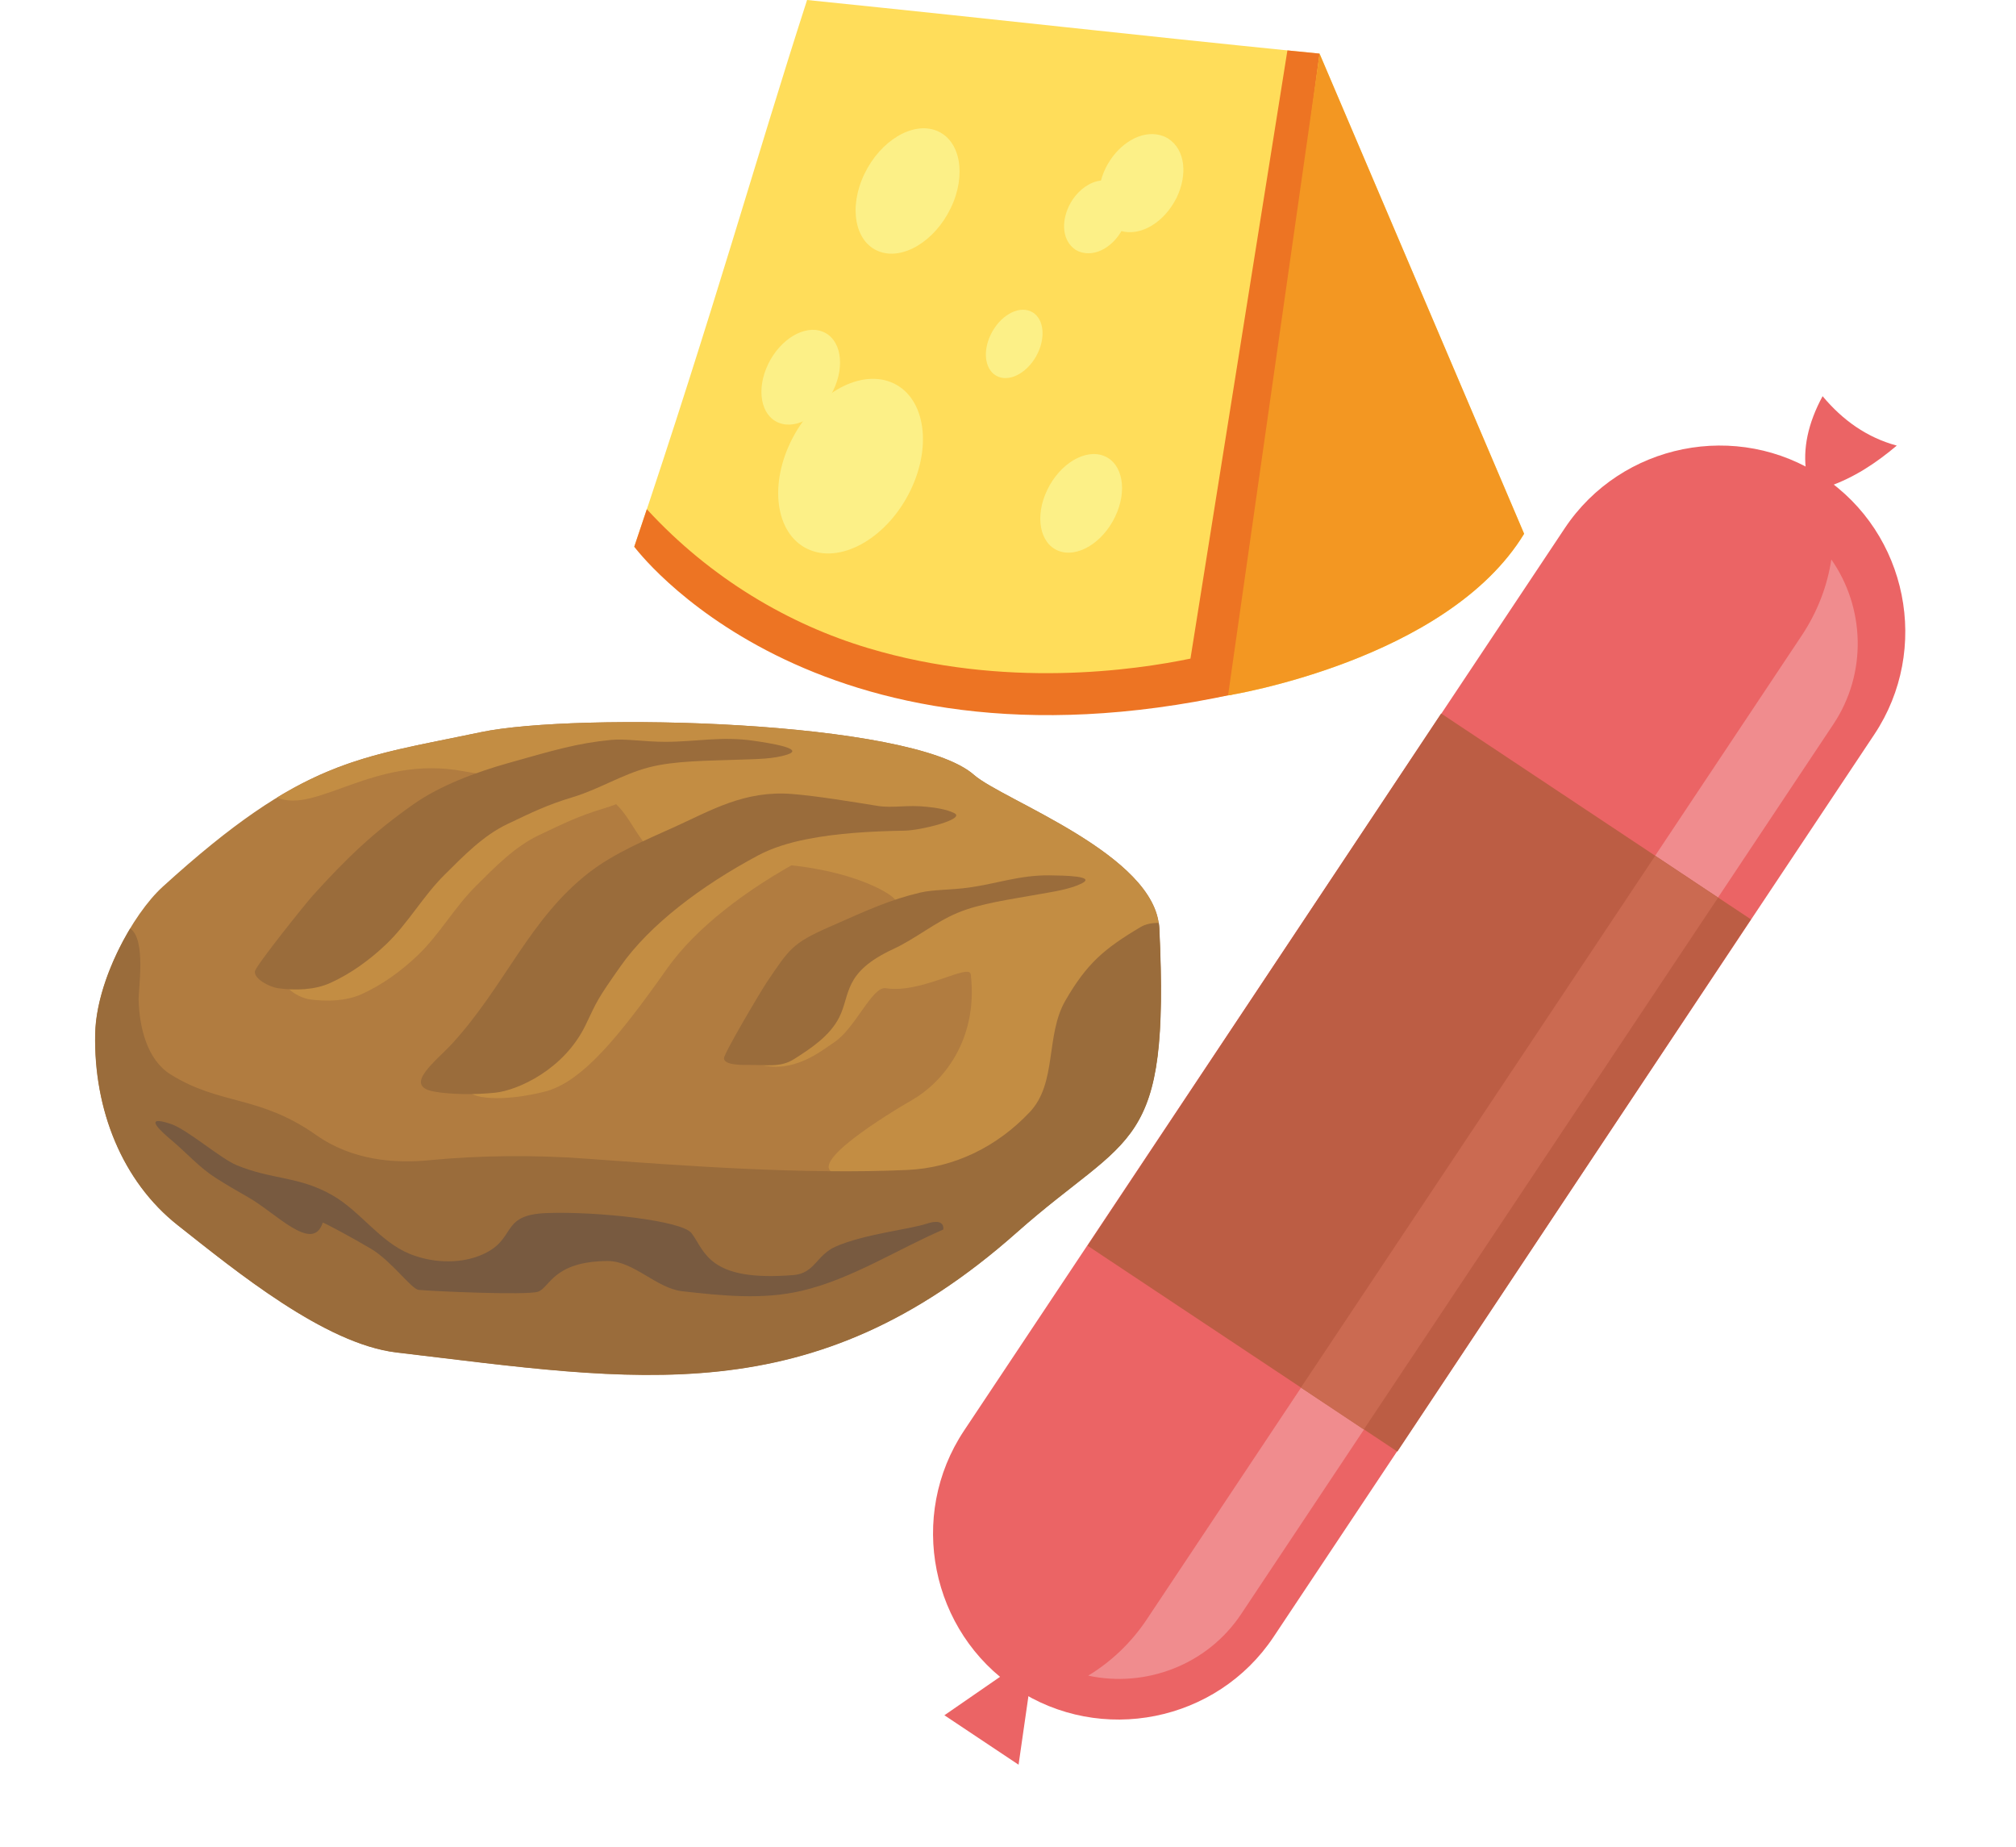
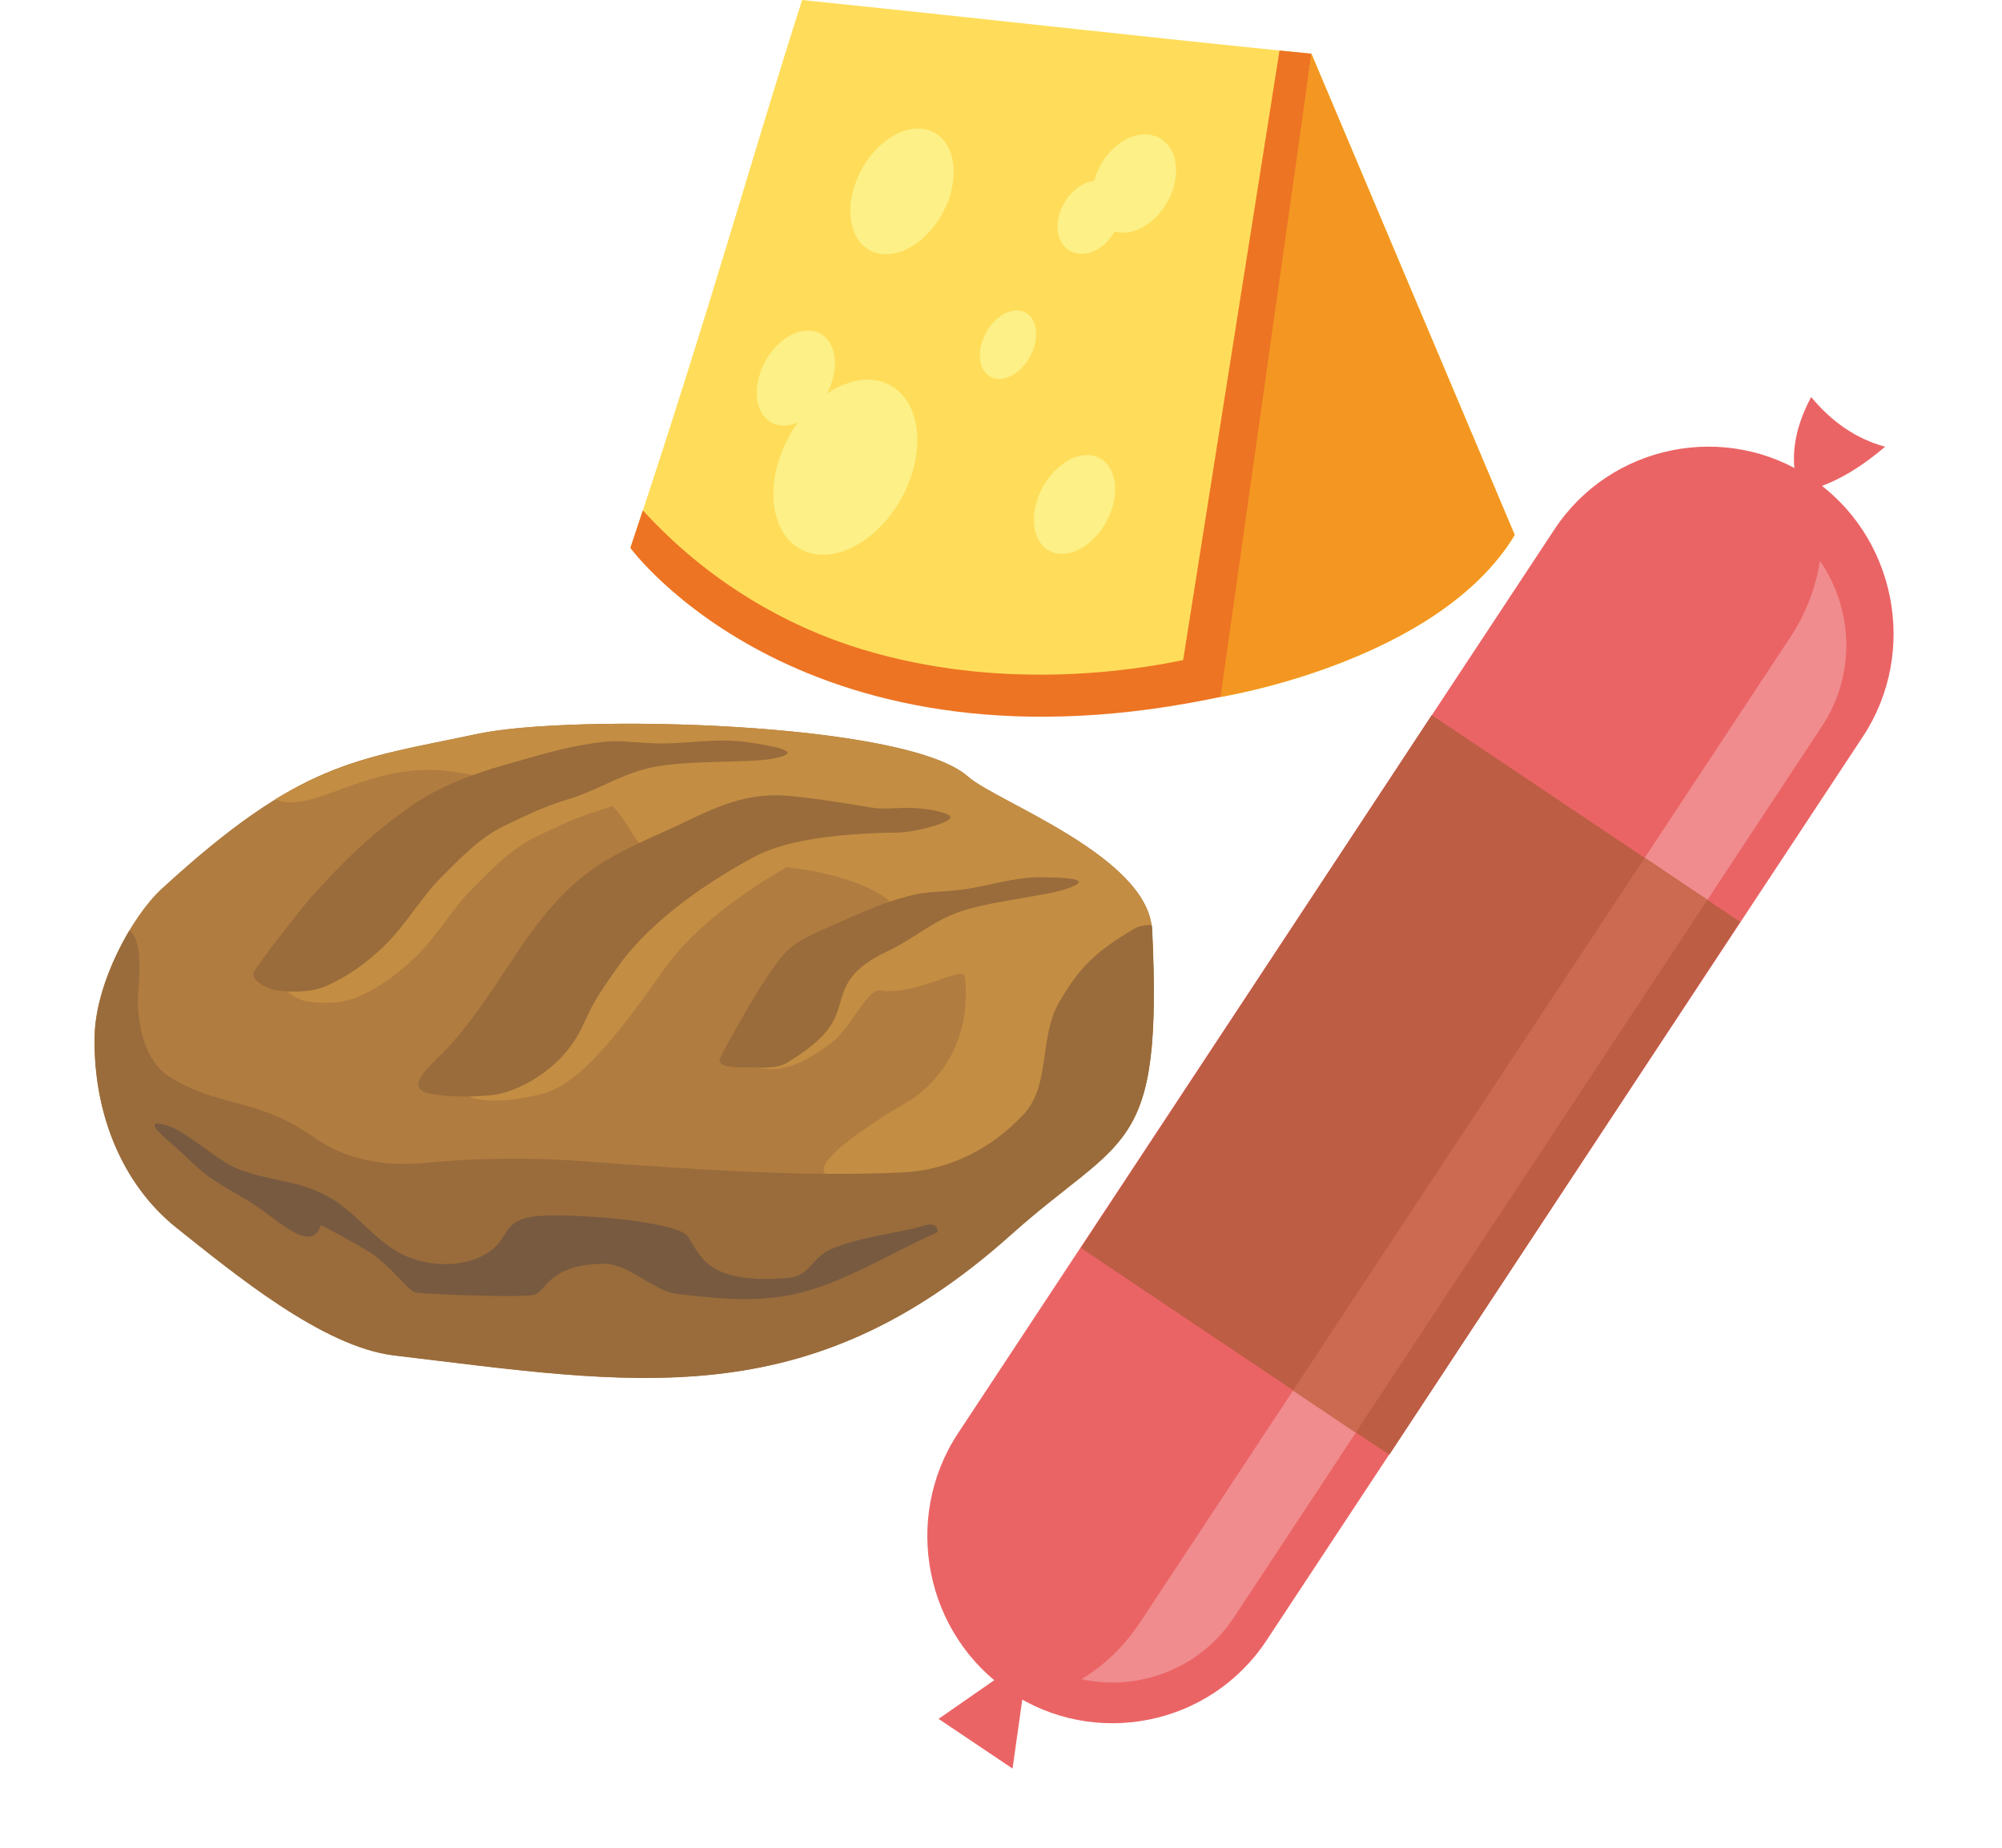
- <svg xmlns="http://www.w3.org/2000/svg" width="178" height="163" viewBox="0 0 178 163" fill="none">
-   <path fill-rule="evenodd" clip-rule="evenodd" d="M165.487 64.839L112.45 144.498C107.445 152.014 97.197 154.066 89.681 149.06C82.166 144.054 80.114 133.807 85.12 126.291L138.157 46.632C143.162 39.116 153.41 37.065 160.926 42.07C168.441 47.076 170.493 57.324 165.487 64.839Z" fill="#EB6465" />
-   <path fill-rule="evenodd" clip-rule="evenodd" d="M161.368 42.977C163.716 42.172 165.672 40.854 167.473 39.337C164.839 38.62 162.701 37.103 160.923 34.973C159.62 37.385 159.164 39.627 159.486 41.726C160.119 42.147 160.743 42.562 161.368 42.977ZM90.945 148.747L89.933 155.783L83.383 151.419L89.063 147.497L90.945 148.747Z" fill="#EB6465" />
-   <path fill-rule="evenodd" clip-rule="evenodd" d="M161.872 63.938L109.596 142.47C106.58 147.009 101.125 149.004 96.081 147.921C98.068 146.72 99.865 145.045 101.271 142.929L159.086 56.096C160.492 53.98 161.354 51.672 161.694 49.388C164.643 53.605 164.896 59.404 161.872 63.938Z" fill="#F08C8E" />
-   <path d="M154.596 81.159L127.243 62.985L96.025 109.969L123.378 128.143L154.596 81.159Z" fill="#BC5D44" />
-   <path d="M146.139 75.55L114.863 122.495L120.414 126.193L151.689 79.248L146.139 75.55Z" fill="#CB6A51" />
-   <path fill-rule="evenodd" clip-rule="evenodd" d="M85.998 68.406C80.482 63.527 50.798 62.877 42.447 64.637C31.593 66.921 26.77 66.992 14.368 78.277C11.688 80.717 8.499 86.607 8.4 91.246C8.258 97.963 10.797 104.292 15.69 108.153C20.781 112.169 28.659 118.632 34.994 119.382C56.144 121.878 71.644 124.862 89.774 108.782C99.864 99.837 103.279 101.796 102.353 81.947C102.063 75.449 88.515 70.626 85.998 68.406Z" fill="#B17C40" />
-   <path fill-rule="evenodd" clip-rule="evenodd" d="M85.998 68.406C80.482 63.527 50.798 62.877 42.447 64.637C35.086 66.186 30.504 66.723 24.458 70.407C27.965 71.892 33.057 66.617 40.877 68.074C44.872 68.816 49.129 68.548 52.912 70.025C56.624 71.475 55.868 76.898 61.878 76.361C73.97 75.286 79.429 79.303 79.04 79.522C71 84.139 65.315 93.388 66.807 93.89C69.946 94.937 72.52 92.759 73.638 92.023C75.504 90.807 77.017 87.046 78.198 87.236C81.366 87.746 85.595 84.974 85.715 86.027C86.387 91.932 83.113 95.616 80.574 97.079C78.297 98.394 71.219 102.743 73.68 103.564C79.139 105.374 84.145 103.677 89.986 102.616C92.27 102.199 94.427 103.479 96.824 103.019C101.448 99.172 103.004 96.132 102.339 81.947C102.063 75.449 88.515 70.626 85.998 68.406Z" fill="#C38D43" />
-   <path fill-rule="evenodd" clip-rule="evenodd" d="M11.497 81.968C9.821 84.747 8.471 88.262 8.414 91.26C8.273 97.977 10.811 104.306 15.704 108.167C20.796 112.183 28.673 118.646 35.008 119.396C56.158 121.892 71.658 124.876 89.788 108.796C99.878 99.851 103.294 101.81 102.367 81.961C102.36 81.799 102.339 81.636 102.318 81.474C101.724 81.459 101.158 81.572 100.713 81.834C97.474 83.757 95.961 85.058 94.073 88.318C92.291 91.387 93.359 95.594 90.919 98.175C88.048 101.216 84.272 103.097 80.1 103.281C70.993 103.691 60.754 102.941 51.661 102.277C47.22 101.951 42.376 101.987 37.943 102.418C34.867 102.722 31.119 102.453 27.916 100.198C22.86 96.641 19.459 97.596 15.047 94.838C12.989 93.544 12.31 90.715 12.239 88.283C12.211 87.321 12.918 82.923 11.497 81.968Z" fill="#9A6C3B" />
-   <path fill-rule="evenodd" clip-rule="evenodd" d="M88.324 72.034C89.392 72.564 85.39 73.554 83.961 73.582C80.984 73.632 77.951 73.808 75.335 74.332C73.715 74.65 72.252 75.109 71.049 75.746C65.937 78.468 61.426 81.919 58.894 85.511C54.44 91.833 51.449 95.276 48.472 96.259C47.927 96.436 44.773 97.228 42.497 96.832C39.619 96.33 42.61 93.919 44.059 92.313C48.691 87.215 50.847 81.339 56.073 77.287C58.293 75.562 61.2 74.353 63.618 73.264C66.849 71.8 69.791 70.018 73.991 70.344C76.204 70.52 79.372 71.044 81.564 71.397C82.943 71.616 84.159 71.277 85.948 71.482C86.684 71.553 87.638 71.687 88.324 72.034Z" fill="#C38D43" />
-   <path fill-rule="evenodd" clip-rule="evenodd" d="M84.251 71.779C85.319 72.309 81.317 73.299 79.888 73.328C76.912 73.377 73.878 73.554 71.262 74.077C69.642 74.395 68.179 74.855 66.977 75.491C61.864 78.214 57.353 81.664 54.821 85.256C52.693 88.276 52.736 88.332 51.71 90.475C49.815 94.421 45.714 96.245 43.748 96.457C41.818 96.662 39.696 96.606 38.353 96.365C35.475 95.863 38.544 93.657 39.986 92.059C44.618 86.961 46.775 81.085 52 77.033C54.22 75.308 57.127 74.098 59.545 73.009C62.776 71.546 65.718 69.764 69.918 70.089C72.131 70.266 75.299 70.789 77.491 71.143C78.87 71.362 80.086 71.022 81.875 71.228C82.618 71.305 83.572 71.44 84.251 71.779Z" fill="#9A6C3B" />
-   <path fill-rule="evenodd" clip-rule="evenodd" d="M72.817 66.553C66.984 66.108 60.818 66.023 55.833 66.228C52.827 66.66 50.501 67.543 47.588 68.364C44.83 69.141 41.641 70.322 39.3 71.97C35.715 74.48 33.318 76.807 30.384 80.052C29.811 80.681 25.342 86.254 25.286 86.734C25.201 87.427 26.636 88.127 27.322 88.219C28.842 88.424 30.547 88.389 31.947 87.753C33.757 86.932 35.411 85.73 36.854 84.359C38.791 82.52 40.114 80.109 42.009 78.228C43.699 76.552 45.417 74.763 47.559 73.738C49.794 72.677 51.045 72.048 53.414 71.334C55.691 70.641 57.756 69.325 60.068 68.724C63.618 67.805 68.808 68.739 72.294 67.586C72.612 67.48 72.81 66.985 72.817 66.553Z" fill="#C38D43" />
-   <path fill-rule="evenodd" clip-rule="evenodd" d="M66.552 65.394C63.703 64.977 61.454 65.486 58.725 65.486C56.957 65.486 55.224 65.196 53.973 65.316C50.975 65.599 48.846 66.242 44.809 67.381C42.051 68.159 38.862 69.339 36.522 70.987C32.937 73.497 30.539 75.824 27.605 79.069C27.032 79.698 22.563 85.27 22.507 85.751C22.422 86.444 23.857 87.144 24.543 87.236C26.063 87.441 27.767 87.406 29.168 86.77C30.978 85.949 32.632 84.747 34.075 83.376C36.012 81.537 37.335 79.126 39.23 77.245C40.92 75.569 42.638 73.78 44.781 72.755C47.015 71.694 48.267 71.065 50.635 70.351C52.912 69.658 54.977 68.342 57.289 67.741C59.566 67.147 62.522 67.162 65.265 67.062C66.793 67.006 68.271 67.013 69.522 66.61C71.113 66.08 67.91 65.592 66.552 65.394Z" fill="#9A6C3B" />
-   <path fill-rule="evenodd" clip-rule="evenodd" d="M92.645 77.273C90.007 77.252 88.041 78.002 85.573 78.348C83.975 78.574 82.37 78.525 81.253 78.794C78.58 79.43 76.728 80.278 73.227 81.827C69.925 83.277 69.692 83.779 67.691 86.727C67.252 87.378 63.915 92.978 63.922 93.424C63.929 94.053 65.619 94.018 66.262 94.01C67.662 93.996 68.907 94.251 70.088 93.508C71.622 92.54 73.277 91.437 74.097 89.81C75.115 87.788 74.408 85.85 78.87 83.779C80.843 82.867 82.554 81.41 84.562 80.576C86.549 79.748 89.222 79.395 91.69 78.949C93.069 78.702 94.398 78.518 95.48 78.002C96.866 77.323 93.889 77.287 92.645 77.273Z" fill="#9A6C3B" />
-   <path fill-rule="evenodd" clip-rule="evenodd" d="M15.11 99.229C16.546 99.717 19.516 102.305 20.916 102.87C24.076 104.164 26.424 103.825 29.373 105.529C31.833 106.943 33.523 109.595 36.147 110.677C38.049 111.462 40.397 111.603 42.313 110.861C45.792 109.503 43.946 107.247 48.267 107.085C52.799 106.922 60.224 107.757 61.058 108.86C62.26 110.444 62.508 113.18 70.074 112.558C71.941 112.402 72.089 110.783 73.793 110.041C76.31 108.937 80.228 108.541 81.819 108.025C83.509 107.467 83.282 108.541 83.282 108.541C79.118 110.345 75.193 112.911 70.774 113.951C67.351 114.757 63.724 114.382 60.231 113.986C57.961 113.725 55.946 111.313 53.662 111.32C48.818 111.342 48.535 113.689 47.503 114.029C46.478 114.361 38.155 113.986 36.96 113.866C36.331 113.802 34.584 111.335 32.781 110.253C31.133 109.27 28.517 107.87 28.496 107.933C27.612 110.67 24.373 107.078 21.906 105.685C20.937 105.14 19.975 104.575 19.042 103.981C17.649 103.097 16.532 101.838 15.28 100.77C14.389 100.021 12.374 98.303 15.11 99.229Z" fill="#785A40" />
-   <path fill-rule="evenodd" clip-rule="evenodd" d="M71.26 0C91.28 2.05 96.36 2.7 116.51 4.74L134.57 47.12C127.76 58.32 108.43 61.39 108.43 61.39C73.85 67.33 56 48.28 56 48.28C63.22 26.85 66.66 14.24 71.26 0Z" fill="#FFDD5A" />
-   <path fill-rule="evenodd" clip-rule="evenodd" d="M105.11 58.14L113.67 4.45L116.51 4.73L108.96 61.27C71.57 69.4 56 48.26 56 48.26L57.11 44.95C62.77 51.11 69.72 55.14 76.64 57.21C88.72 60.84 100.24 59.15 105.11 58.14Z" fill="#ED7423" />
-   <path fill-rule="evenodd" clip-rule="evenodd" d="M134.57 47.12C127.76 58.32 108.43 61.39 108.43 61.39L116.51 4.74L134.57 47.12Z" fill="#F39722" />
-   <path fill-rule="evenodd" clip-rule="evenodd" d="M80.4 43.27C78.43 47.36 74.45 49.73 71.53 48.56C68.6 47.39 67.83 43.13 69.8 39.03C71.77 34.94 75.75 32.57 78.67 33.74C81.6 34.91 82.37 39.18 80.4 43.27Z" fill="#FCF087" />
-   <path fill-rule="evenodd" clip-rule="evenodd" d="M98.45 45.63C97.34 47.94 95.09 49.28 93.44 48.62C91.79 47.96 91.35 45.55 92.47 43.24C93.58 40.93 95.82 39.59 97.48 40.25C99.13 40.91 99.57 43.32 98.45 45.63Z" fill="#FCF087" />
-   <path fill-rule="evenodd" clip-rule="evenodd" d="M91.62 31.19C90.85 32.79 89.29 33.72 88.15 33.26C87 32.8 86.7 31.13 87.48 29.53C88.25 27.93 89.81 27 90.95 27.46C92.09 27.91 92.4 29.58 91.62 31.19Z" fill="#FCF087" />
-   <path fill-rule="evenodd" clip-rule="evenodd" d="M73.58 34.45C72.51 36.67 70.35 37.96 68.76 37.32C67.17 36.69 66.75 34.37 67.82 32.15C68.89 29.93 71.05 28.64 72.64 29.28C74.23 29.91 74.65 32.22 73.58 34.45Z" fill="#FCF087" />
-   <path fill-rule="evenodd" clip-rule="evenodd" d="M103.43 18.23C103.6 17.98 103.76 17.71 103.9 17.43C104.84 15.45 104.69 13.24 103.14 12.23C103.02 12.16 102.88 12.08 102.72 12.02C101.05 11.39 99.16 12.45 98.05 14.1C97.88 14.35 97.72 14.62 97.59 14.91C97.42 15.25 97.3 15.6 97.21 15.94C96.24 16.04 95.32 16.72 94.72 17.6C94.6 17.78 94.48 17.98 94.38 18.19C93.7 19.62 93.78 21.26 94.98 22.06C95.08 22.12 95.18 22.17 95.28 22.21C96.62 22.71 98.03 21.88 98.83 20.69C98.89 20.6 98.96 20.5 99.01 20.4C100.63 20.83 102.38 19.79 103.43 18.23Z" fill="#FCF087" />
-   <path fill-rule="evenodd" clip-rule="evenodd" d="M83.94 18.38C82.52 21.32 79.67 23.02 77.57 22.18C75.47 21.34 74.91 18.28 76.33 15.34C77.75 12.4 80.6 10.7 82.7 11.54C84.8 12.38 85.36 15.44 83.94 18.38Z" fill="#FCF087" />
+ <svg xmlns="http://www.w3.org/2000/svg" width="52" height="48" viewBox="0 0 52 48" fill="none">
+   <path fill-rule="evenodd" clip-rule="evenodd" d="M48.386 19.136L32.894 42.618C31.432 44.833 28.433 45.434 26.23 43.953C24.027 42.473 23.422 39.448 24.884 37.232L40.376 13.751C41.838 11.535 44.838 10.935 47.04 12.415C49.243 13.896 49.848 16.921 48.386 19.136Z" fill="#EB6465" />
+   <path fill-rule="evenodd" clip-rule="evenodd" d="M47.177 12.677C47.865 12.441 48.437 12.053 48.964 11.605C48.192 11.393 47.565 10.944 47.043 10.314C46.663 11.026 46.53 11.687 46.625 12.307C46.811 12.431 46.994 12.554 47.177 12.677ZM26.593 43.867L26.3 45.943L24.379 44.652L26.041 43.497L26.593 43.867Z" fill="#EB6465" />
+   <path fill-rule="evenodd" clip-rule="evenodd" d="M47.327 18.861L32.048 42.018C31.167 43.356 29.569 43.943 28.091 43.621C28.673 43.267 29.199 42.773 29.609 42.15L46.508 16.545C46.919 15.921 47.17 15.24 47.269 14.566C48.135 15.812 48.211 17.524 47.327 18.861Z" fill="#F08C8E" />
+   <path d="M45.199 23.948L37.188 18.576L28.075 32.419L36.086 37.792L45.199 23.948Z" fill="#BC5D44" />
+   <path d="M42.722 22.281L33.583 36.123L35.21 37.217L44.35 23.375L42.722 22.281Z" fill="#CB6A51" />
+   <path fill-rule="evenodd" clip-rule="evenodd" d="M25.143 20.174C23.531 18.735 14.852 18.544 12.41 19.063C9.237 19.736 7.827 19.757 4.201 23.086C3.417 23.805 2.485 25.542 2.456 26.91C2.415 28.891 3.157 30.758 4.587 31.896C6.076 33.081 8.379 34.987 10.231 35.208C16.415 35.944 20.947 36.824 26.247 32.082C29.197 29.444 30.196 30.022 29.925 24.168C29.84 22.251 25.879 20.829 25.143 20.174Z" fill="#B17C40" />
+   <path fill-rule="evenodd" clip-rule="evenodd" d="M25.143 20.174C23.531 18.735 14.852 18.544 12.41 19.063C10.258 19.52 8.918 19.678 7.151 20.765C8.176 21.202 9.665 19.647 11.951 20.076C13.119 20.295 14.364 20.216 15.47 20.652C16.555 21.079 16.334 22.679 18.091 22.52C21.627 22.203 23.223 23.388 23.109 23.453C20.758 24.814 19.096 27.542 19.532 27.69C20.45 27.999 21.203 27.356 21.529 27.14C22.075 26.781 22.518 25.671 22.863 25.728C23.789 25.878 25.025 25.06 25.061 25.371C25.257 27.112 24.3 28.199 23.558 28.631C22.892 29.018 20.823 30.301 21.542 30.543C23.138 31.077 24.602 30.576 26.309 30.264C26.977 30.14 27.608 30.518 28.308 30.382C29.66 29.248 30.115 28.351 29.921 24.168C29.84 22.251 25.879 20.829 25.143 20.174Z" fill="#C38D43" />
+   <path fill-rule="evenodd" clip-rule="evenodd" d="M3.361 24.174C2.871 24.994 2.477 26.03 2.46 26.914C2.419 28.895 3.161 30.762 4.591 31.901C6.08 33.085 8.383 34.991 10.235 35.212C16.419 35.948 20.951 36.828 26.251 32.086C29.201 29.448 30.2 30.026 29.929 24.172C29.927 24.124 29.921 24.076 29.915 24.028C29.741 24.024 29.576 24.057 29.445 24.134C28.499 24.702 28.056 25.085 27.504 26.047C26.983 26.952 27.295 28.193 26.582 28.954C25.743 29.851 24.639 30.405 23.419 30.459C20.756 30.581 17.763 30.359 15.104 30.163C13.806 30.067 12.39 30.078 11.093 30.205C10.194 30.295 9.098 30.215 8.162 29.55C6.684 28.501 5.689 28.783 4.399 27.97C3.798 27.588 3.599 26.754 3.578 26.036C3.57 25.753 3.777 24.456 3.361 24.174Z" fill="#9A6C3B" />
+   <path fill-rule="evenodd" clip-rule="evenodd" d="M25.823 21.244C26.136 21.401 24.965 21.693 24.548 21.701C23.677 21.715 22.791 21.768 22.026 21.922C21.552 22.016 21.124 22.151 20.773 22.339C19.278 23.142 17.959 24.16 17.219 25.219C15.917 27.083 15.042 28.099 14.172 28.389C14.012 28.441 13.091 28.674 12.425 28.558C11.583 28.41 12.458 27.698 12.882 27.225C14.236 25.722 14.866 23.989 16.394 22.794C17.043 22.285 17.893 21.928 18.6 21.607C19.545 21.175 20.405 20.65 21.633 20.746C22.28 20.798 23.206 20.952 23.847 21.056C24.25 21.121 24.606 21.021 25.129 21.081C25.344 21.102 25.623 21.142 25.823 21.244Z" fill="#C38D43" />
+   <path fill-rule="evenodd" clip-rule="evenodd" d="M24.633 21.169C24.945 21.326 23.775 21.617 23.357 21.626C22.487 21.64 21.6 21.693 20.835 21.847C20.361 21.941 19.933 22.076 19.582 22.264C18.087 23.067 16.768 24.084 16.028 25.144C15.406 26.034 15.418 26.051 15.119 26.683C14.565 27.847 13.365 28.385 12.791 28.447C12.226 28.508 11.606 28.491 11.213 28.42C10.372 28.272 11.269 27.621 11.691 27.15C13.045 25.646 13.675 23.913 15.203 22.719C15.852 22.21 16.702 21.853 17.409 21.532C18.354 21.1 19.214 20.575 20.442 20.671C21.089 20.723 22.015 20.877 22.656 20.982C23.059 21.046 23.415 20.946 23.938 21.006C24.155 21.029 24.434 21.069 24.633 21.169Z" fill="#9A6C3B" />
+   <path fill-rule="evenodd" clip-rule="evenodd" d="M21.29 19.628C19.584 19.497 17.781 19.471 16.324 19.532C15.445 19.659 14.765 19.92 13.913 20.162C13.107 20.391 12.175 20.739 11.49 21.225C10.442 21.966 9.741 22.652 8.883 23.609C8.716 23.795 7.409 25.438 7.393 25.58C7.368 25.784 7.788 25.991 7.988 26.018C8.433 26.078 8.931 26.068 9.34 25.88C9.869 25.638 10.353 25.284 10.775 24.879C11.341 24.337 11.728 23.626 12.282 23.071C12.776 22.577 13.279 22.049 13.905 21.747C14.558 21.434 14.924 21.248 15.617 21.038C16.282 20.833 16.886 20.445 17.562 20.268C18.6 19.997 20.117 20.272 21.137 19.932C21.23 19.901 21.288 19.755 21.29 19.628Z" fill="#C38D43" />
+   <path fill-rule="evenodd" clip-rule="evenodd" d="M19.458 19.286C18.625 19.163 17.967 19.313 17.169 19.313C16.653 19.313 16.146 19.228 15.78 19.263C14.904 19.346 14.281 19.536 13.101 19.872C12.294 20.101 11.362 20.45 10.678 20.936C9.63 21.676 8.929 22.362 8.071 23.319C7.903 23.505 6.597 25.148 6.58 25.29C6.555 25.494 6.975 25.701 7.176 25.728C7.62 25.788 8.118 25.778 8.528 25.59C9.057 25.348 9.541 24.994 9.963 24.589C10.529 24.047 10.916 23.336 11.47 22.781C11.964 22.287 12.466 21.759 13.092 21.457C13.746 21.144 14.112 20.959 14.804 20.748C15.47 20.544 16.074 20.156 16.75 19.978C17.415 19.803 18.28 19.807 19.082 19.778C19.528 19.762 19.96 19.764 20.326 19.645C20.791 19.488 19.855 19.344 19.458 19.286Z" fill="#9A6C3B" />
+   <path fill-rule="evenodd" clip-rule="evenodd" d="M27.087 22.789C26.316 22.783 25.741 23.004 25.019 23.106C24.552 23.173 24.083 23.159 23.756 23.238C22.975 23.425 22.433 23.676 21.41 24.132C20.444 24.56 20.376 24.708 19.791 25.578C19.663 25.77 18.687 27.421 18.689 27.552C18.691 27.738 19.185 27.728 19.373 27.726C19.783 27.721 20.146 27.797 20.492 27.578C20.94 27.292 21.424 26.966 21.664 26.487C21.962 25.89 21.755 25.319 23.059 24.708C23.636 24.439 24.137 24.009 24.724 23.763C25.305 23.519 26.086 23.415 26.808 23.284C27.211 23.211 27.599 23.157 27.916 23.004C28.321 22.804 27.451 22.794 27.087 22.789Z" fill="#9A6C3B" />
+   <path fill-rule="evenodd" clip-rule="evenodd" d="M4.418 29.265C4.837 29.409 5.706 30.172 6.115 30.339C7.039 30.72 7.726 30.62 8.588 31.123C9.307 31.54 9.801 32.322 10.568 32.641C11.124 32.872 11.811 32.914 12.371 32.695C13.388 32.295 12.849 31.63 14.112 31.581C15.437 31.534 17.608 31.78 17.852 32.105C18.203 32.572 18.275 33.379 20.488 33.196C21.033 33.15 21.077 32.672 21.575 32.453C22.311 32.128 23.456 32.011 23.921 31.859C24.416 31.694 24.349 32.011 24.349 32.011C23.132 32.543 21.984 33.3 20.692 33.606C19.692 33.844 18.631 33.734 17.61 33.617C16.946 33.54 16.357 32.829 15.689 32.831C14.273 32.837 14.19 33.529 13.889 33.629C13.589 33.727 11.155 33.617 10.806 33.581C10.622 33.563 10.111 32.835 9.584 32.516C9.102 32.226 8.338 31.813 8.331 31.832C8.073 32.639 7.126 31.579 6.405 31.169C6.121 31.008 5.84 30.841 5.567 30.666C5.16 30.405 4.833 30.034 4.467 29.719C4.207 29.498 3.618 28.991 4.418 29.265Z" fill="#785A40" />
+   <path fill-rule="evenodd" clip-rule="evenodd" d="M20.834 0C26.688 0.605 28.173 0.796 34.064 1.398L39.344 13.897C37.353 17.2 31.702 18.105 31.702 18.105C21.592 19.857 16.373 14.239 16.373 14.239C18.484 7.919 19.489 4.2 20.834 0Z" fill="#FFDD5A" />
+   <path fill-rule="evenodd" clip-rule="evenodd" d="M30.731 17.147L33.234 1.312L34.064 1.395L31.857 18.07C20.925 20.468 16.373 14.233 16.373 14.233L16.697 13.257C18.352 15.073 20.384 16.262 22.407 16.872C25.939 17.943 29.307 17.445 30.731 17.147Z" fill="#ED7423" />
+   <path fill-rule="evenodd" clip-rule="evenodd" d="M39.344 13.897C37.353 17.2 31.702 18.105 31.702 18.105L34.064 1.398L39.344 13.897Z" fill="#F39722" />
+   <path fill-rule="evenodd" clip-rule="evenodd" d="M23.507 12.761C22.931 13.967 21.767 14.666 20.913 14.321C20.057 13.976 19.831 12.72 20.407 11.511C20.983 10.305 22.147 9.606 23.001 9.951C23.858 10.296 24.083 11.555 23.507 12.761Z" fill="#FCF087" />
+   <path fill-rule="evenodd" clip-rule="evenodd" d="M28.784 13.457C28.459 14.139 27.802 14.534 27.319 14.339C26.837 14.144 26.708 13.434 27.036 12.752C27.36 12.071 28.015 11.676 28.5 11.87C28.983 12.065 29.111 12.776 28.784 13.457Z" fill="#FCF087" />
+   <path fill-rule="evenodd" clip-rule="evenodd" d="M26.787 9.199C26.562 9.67 26.106 9.945 25.773 9.809C25.436 9.673 25.349 9.181 25.577 8.709C25.802 8.237 26.258 7.963 26.591 8.099C26.924 8.231 27.015 8.724 26.787 9.199Z" fill="#FCF087" />
+   <path fill-rule="evenodd" clip-rule="evenodd" d="M21.513 10.16C21.2 10.815 20.568 11.195 20.104 11.007C19.639 10.821 19.516 10.136 19.829 9.482C20.142 8.827 20.773 8.447 21.238 8.635C21.703 8.821 21.826 9.502 21.513 10.16Z" fill="#FCF087" />
+   <path fill-rule="evenodd" clip-rule="evenodd" d="M30.24 5.376C30.29 5.303 30.337 5.223 30.377 5.14C30.652 4.557 30.608 3.905 30.155 3.607C30.12 3.586 30.079 3.563 30.032 3.545C29.544 3.359 28.991 3.672 28.667 4.158C28.617 4.232 28.57 4.312 28.532 4.397C28.483 4.498 28.448 4.601 28.421 4.701C28.138 4.731 27.869 4.931 27.693 5.191C27.658 5.244 27.623 5.303 27.594 5.365C27.395 5.786 27.419 6.27 27.769 6.506C27.799 6.524 27.828 6.538 27.857 6.55C28.249 6.698 28.661 6.453 28.895 6.102C28.913 6.075 28.933 6.046 28.948 6.016C29.421 6.143 29.933 5.837 30.24 5.376Z" fill="#FCF087" />
+   <path fill-rule="evenodd" clip-rule="evenodd" d="M24.542 5.421C24.127 6.288 23.293 6.789 22.679 6.541C22.065 6.294 21.901 5.391 22.317 4.524C22.732 3.657 23.565 3.156 24.179 3.403C24.793 3.651 24.957 4.554 24.542 5.421Z" fill="#FCF087" />
</svg>
